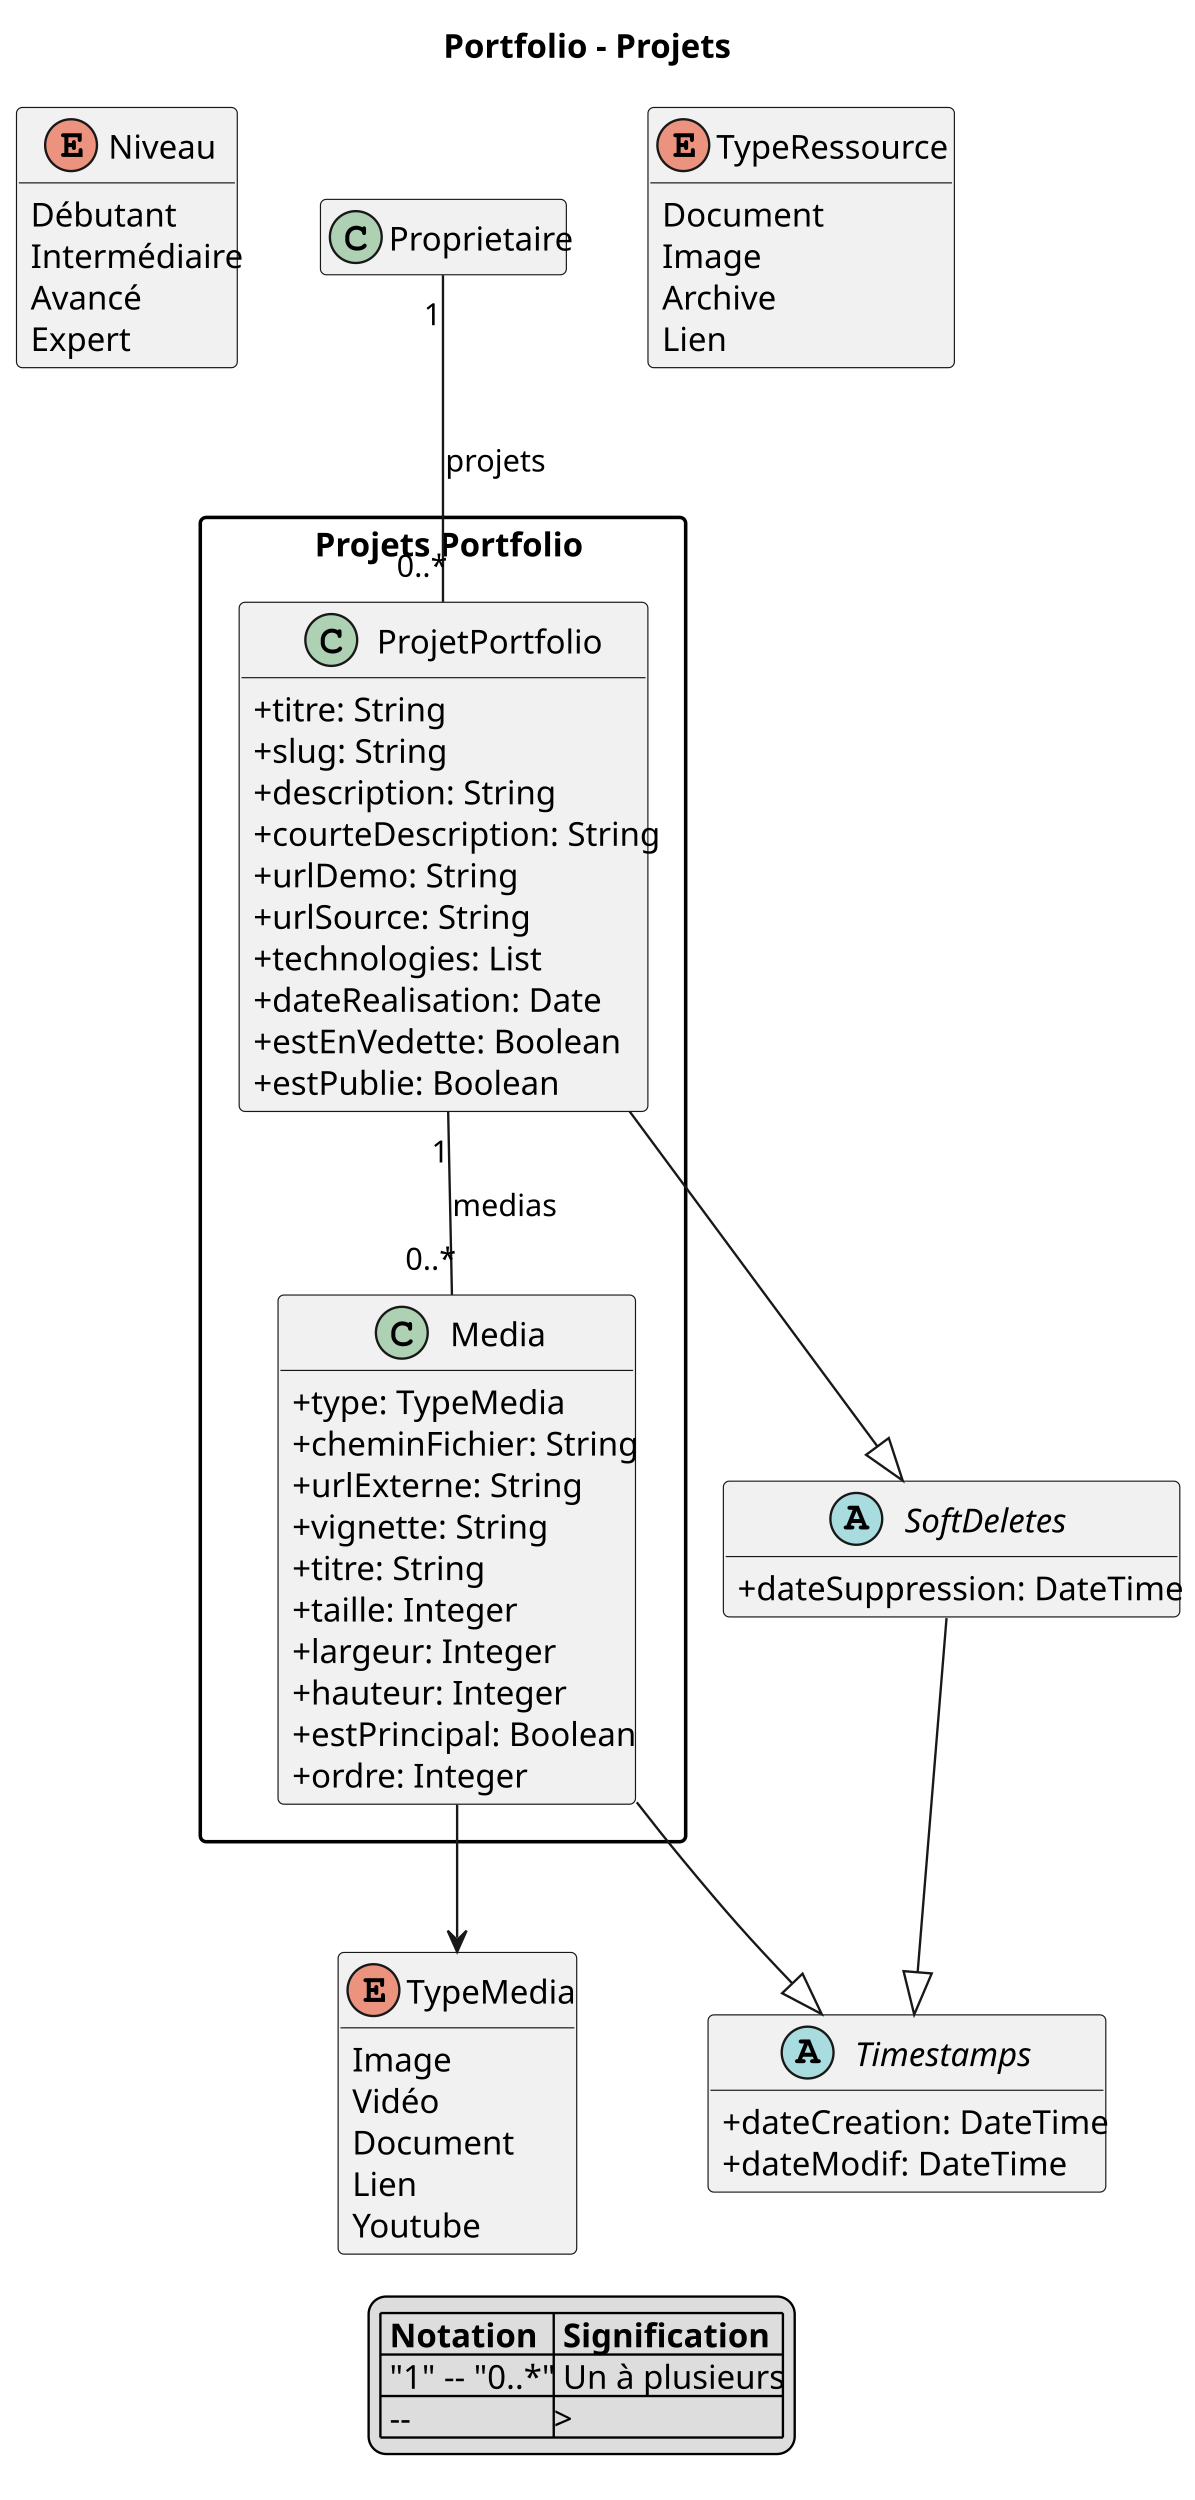
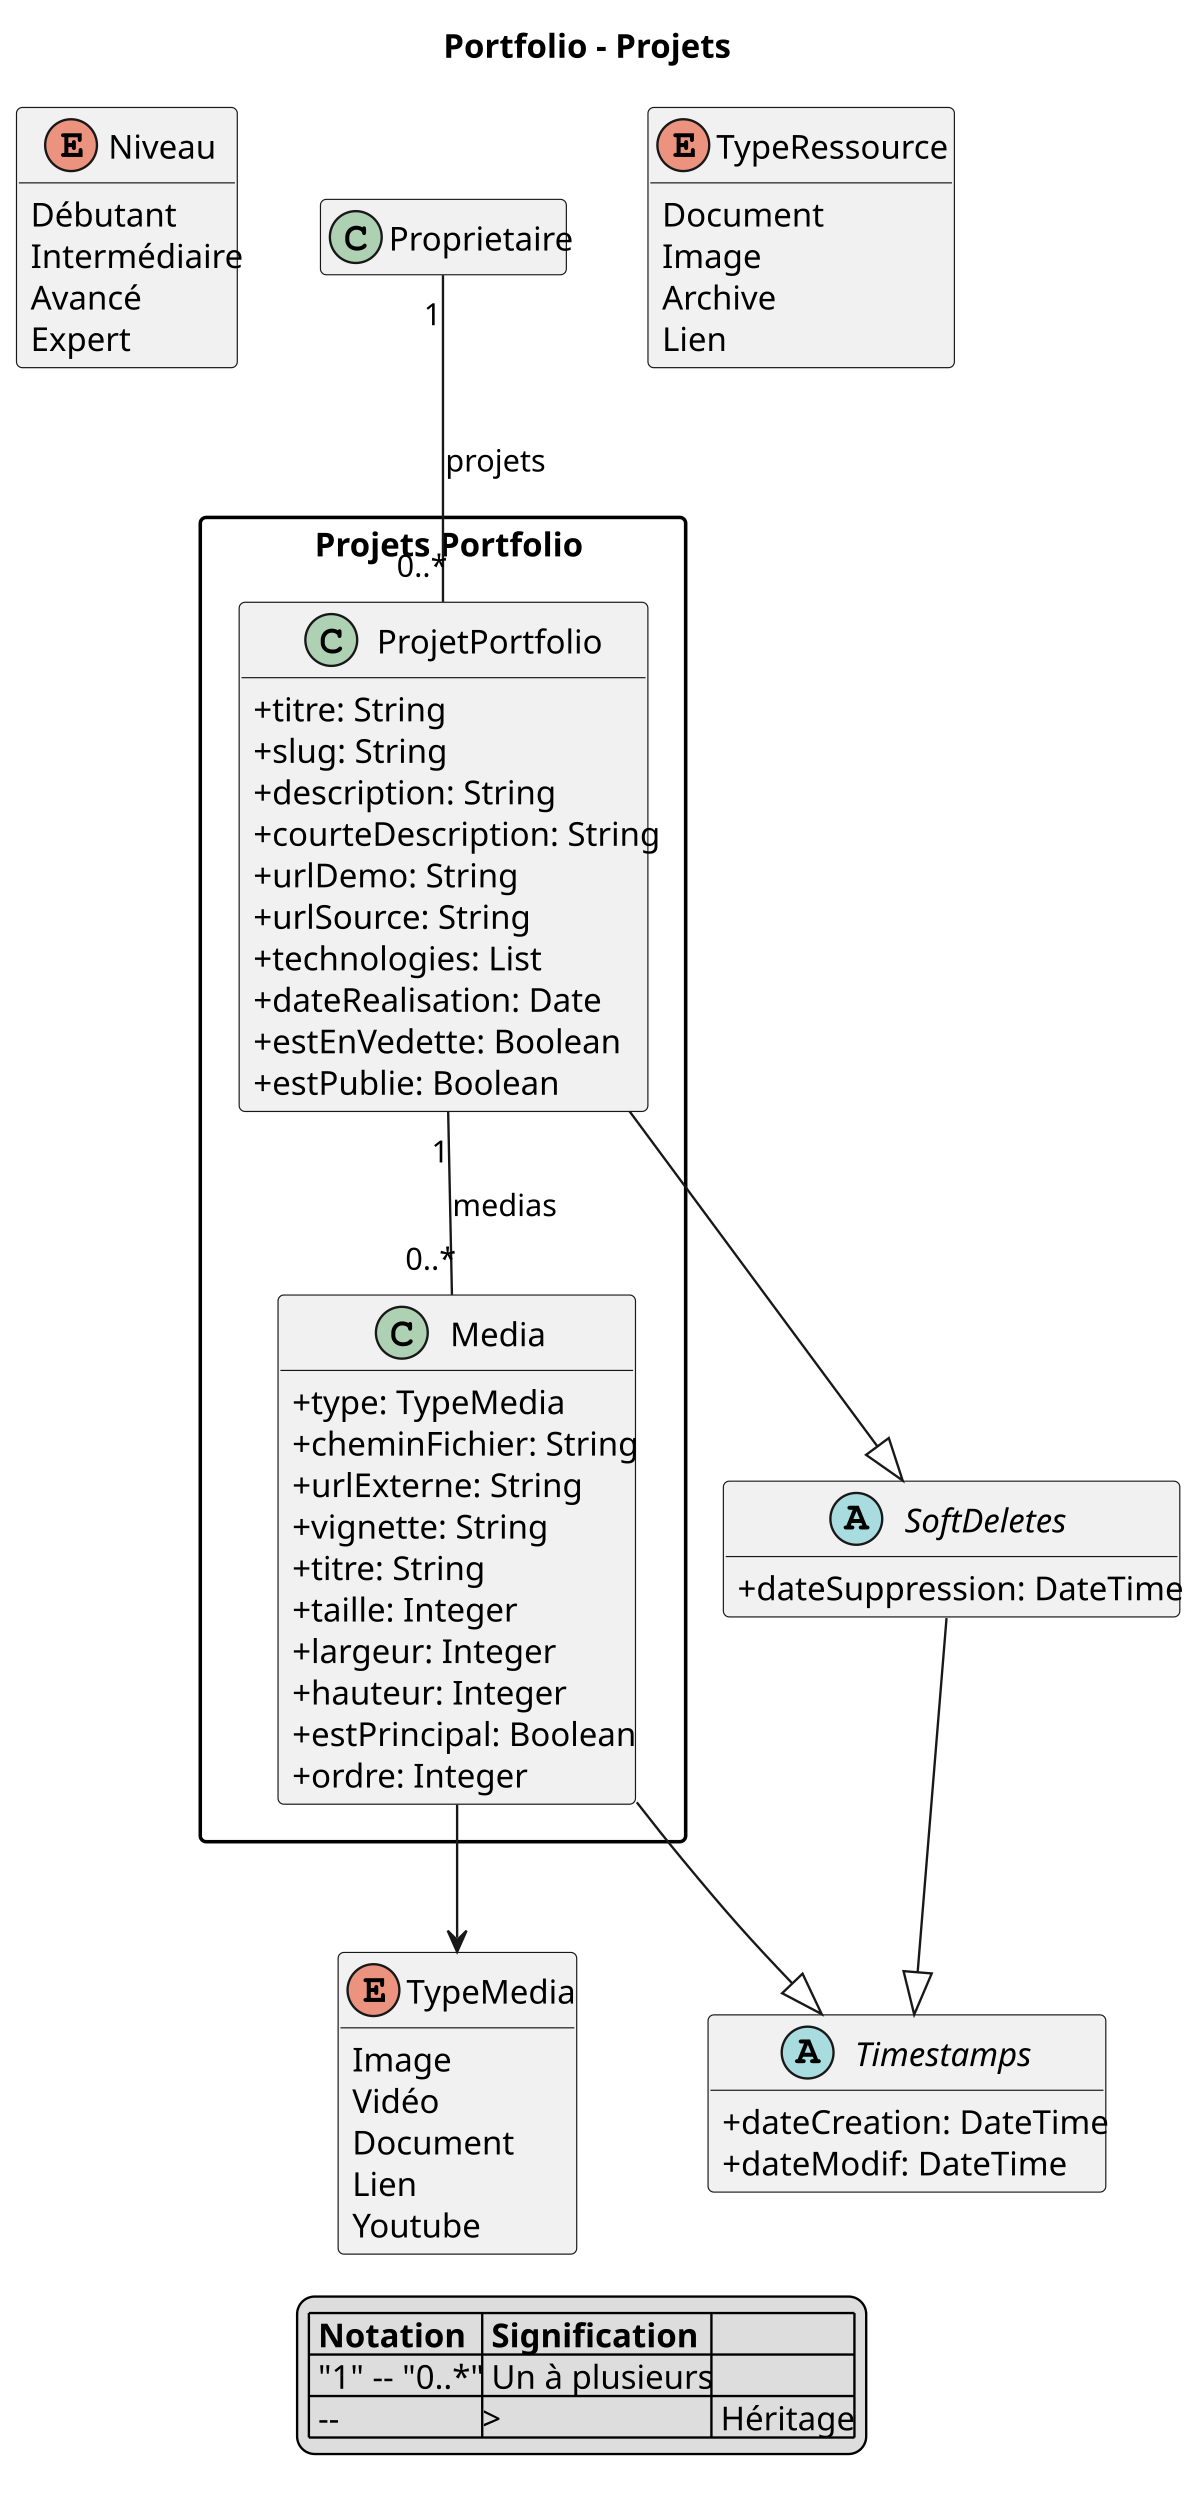
- <svg xmlns="http://www.w3.org/2000/svg" contentStyleType="text/css" height="1061px" preserveAspectRatio="none" style="width:507px;height:1061px;background:#FFFFFF;" version="1.1" viewBox="0 0 507 1061" width="507px" zoomAndPan="magnify">
+ <svg xmlns="http://www.w3.org/2000/svg" contentStyleType="text/css" data-diagram-type="CLASS" height="1061px" preserveAspectRatio="none" style="width:507px;height:1061px;background:#FFFFFF;" version="1.1" viewBox="0 0 507 1061" width="507px" zoomAndPan="magnify">
  <defs />
  <g>
    <text fill="#000000" font-family="sans-serif" font-size="14" font-weight="bold" lengthAdjust="spacing" textLength="117.448" x="188.132" y="24.533">Portfolio - Projets</text>
-     <g id="cluster_Projets">
+     <g class="cluster" data-entity="Projets" data-source-line="9" data-uid="ent0008" id="cluster_Projets">
      <rect fill="none" height="562" rx="2.5" ry="2.5" style="stroke:#000000;stroke-width:1.5;" width="206" x="85" y="219.609" />
      <text fill="#000000" font-family="sans-serif" font-size="14" font-weight="bold" lengthAdjust="spacing" textLength="108.897" x="133.552" y="236.143">Projets Portfolio</text>
    </g>
-     <g id="elem_ProjetPortfolio">
-       <rect codeLine="11" fill="#F1F1F1" height="216.094" id="ProjetPortfolio" rx="2.5" ry="2.5" style="stroke:#181818;stroke-width:0.5;" width="173.465" x="101.5" y="255.609" />
+     <g class="entity" data-entity="ProjetPortfolio" data-source-line="11" data-uid="ent0009" id="entity_ProjetPortfolio">
+       <rect fill="#F1F1F1" height="216.094" rx="2.5" ry="2.5" style="stroke:#181818;stroke-width:0.5;" width="173.465" x="101.5" y="255.609" />
      <ellipse cx="140.59" cy="271.609" fill="#ADD1B2" rx="11" ry="11" style="stroke:#181818;stroke-width:1;" />
      <path d="M143.356,267.484 Q143.512,267.266 143.7,267.156 Q143.887,267.047 144.106,267.047 Q144.481,267.047 144.715,267.312 Q144.95,267.562 144.95,268.172 L144.95,269.625 Q144.95,270.234 144.715,270.5 Q144.481,270.766 144.106,270.766 Q143.762,270.766 143.559,270.562 Q143.356,270.375 143.247,269.859 Q143.2,269.5 143.012,269.312 Q142.684,268.938 142.075,268.719 Q141.465,268.5 140.84,268.5 Q140.075,268.5 139.434,268.828 Q138.809,269.156 138.309,269.906 Q137.825,270.656 137.825,271.688 L137.825,272.781 Q137.825,274.016 138.715,274.844 Q139.606,275.656 141.2,275.656 Q142.137,275.656 142.793,275.406 Q143.184,275.25 143.606,274.812 Q143.872,274.547 144.012,274.469 Q144.168,274.391 144.372,274.391 Q144.7,274.391 144.95,274.656 Q145.215,274.906 145.215,275.25 Q145.215,275.594 144.872,276 Q144.372,276.578 143.575,276.906 Q142.497,277.359 141.2,277.359 Q139.684,277.359 138.481,276.734 Q137.497,276.234 136.809,275.172 Q136.122,274.094 136.122,272.812 L136.122,271.656 Q136.122,270.328 136.731,269.188 Q137.356,268.031 138.45,267.422 Q139.543,266.797 140.778,266.797 Q141.512,266.797 142.153,266.969 Q142.809,267.125 143.356,267.484 Z " fill="#000000" />
      <text fill="#000000" font-family="sans-serif" font-size="14" lengthAdjust="spacing" textLength="87.931" x="159.944" y="277.338">ProjetPortfolio</text>
      <line style="stroke:#181818;stroke-width:0.5;" x1="102.5" x2="273.965" y1="287.609" y2="287.609" />
      <text fill="#000000" font-family="sans-serif" font-size="14" lengthAdjust="spacing" textLength="75.865" x="107.5" y="306.143">+titre: String</text>
      <text fill="#000000" font-family="sans-serif" font-size="14" lengthAdjust="spacing" textLength="78.21" x="107.5" y="323.752">+slug: String</text>
      <text fill="#000000" font-family="sans-serif" font-size="14" lengthAdjust="spacing" textLength="120.231" x="107.5" y="341.361">+description: String</text>
      <text fill="#000000" font-family="sans-serif" font-size="14" lengthAdjust="spacing" textLength="161.465" x="107.5" y="358.971">+courteDescription: String</text>
      <text fill="#000000" font-family="sans-serif" font-size="14" lengthAdjust="spacing" textLength="105.431" x="107.5" y="376.58">+urlDemo: String</text>
      <text fill="#000000" font-family="sans-serif" font-size="14" lengthAdjust="spacing" textLength="112.444" x="107.5" y="394.19">+urlSource: String</text>
      <text fill="#000000" font-family="sans-serif" font-size="14" lengthAdjust="spacing" textLength="116.355" x="107.5" y="411.799">+technologies: List</text>
      <text fill="#000000" font-family="sans-serif" font-size="14" lengthAdjust="spacing" textLength="142.037" x="107.5" y="429.408">+dateRealisation: Date</text>
      <text fill="#000000" font-family="sans-serif" font-size="14" lengthAdjust="spacing" textLength="151.395" x="107.5" y="447.018">+estEnVedette: Boolean</text>
      <text fill="#000000" font-family="sans-serif" font-size="14" lengthAdjust="spacing" textLength="124.927" x="107.5" y="464.627">+estPublie: Boolean</text>
    </g>
-     <g id="elem_Media">
-       <rect codeLine="26" fill="#F1F1F1" height="216.094" id="Media" rx="2.5" ry="2.5" style="stroke:#181818;stroke-width:0.5;" width="151.699" x="118" y="549.609" />
+     <g class="entity" data-entity="Media" data-source-line="26" data-uid="ent0011" id="entity_Media">
+       <rect fill="#F1F1F1" height="216.094" rx="2.5" ry="2.5" style="stroke:#181818;stroke-width:0.5;" width="151.699" x="118" y="549.609" />
      <ellipse cx="170.534" cy="565.609" fill="#ADD1B2" rx="11" ry="11" style="stroke:#181818;stroke-width:1;" />
      <path d="M173.3,561.484 Q173.456,561.266 173.644,561.156 Q173.831,561.047 174.05,561.047 Q174.425,561.047 174.659,561.312 Q174.894,561.562 174.894,562.172 L174.894,563.625 Q174.894,564.234 174.659,564.5 Q174.425,564.766 174.05,564.766 Q173.706,564.766 173.503,564.562 Q173.3,564.375 173.19,563.859 Q173.144,563.5 172.956,563.312 Q172.628,562.938 172.019,562.719 Q171.409,562.5 170.784,562.5 Q170.019,562.5 169.378,562.828 Q168.753,563.156 168.253,563.906 Q167.769,564.656 167.769,565.688 L167.769,566.781 Q167.769,568.016 168.659,568.844 Q169.55,569.656 171.144,569.656 Q172.081,569.656 172.737,569.406 Q173.128,569.25 173.55,568.812 Q173.815,568.547 173.956,568.469 Q174.112,568.391 174.315,568.391 Q174.644,568.391 174.894,568.656 Q175.159,568.906 175.159,569.25 Q175.159,569.594 174.815,570 Q174.315,570.578 173.519,570.906 Q172.44,571.359 171.144,571.359 Q169.628,571.359 168.425,570.734 Q167.44,570.234 166.753,569.172 Q166.065,568.094 166.065,566.812 L166.065,565.656 Q166.065,564.328 166.675,563.188 Q167.3,562.031 168.394,561.422 Q169.487,560.797 170.722,560.797 Q171.456,560.797 172.097,560.969 Q172.753,561.125 173.3,561.484 Z " fill="#000000" />
      <text fill="#000000" font-family="sans-serif" font-size="14" lengthAdjust="spacing" textLength="38.131" x="191.034" y="571.338">Media</text>
      <line style="stroke:#181818;stroke-width:0.5;" x1="119" x2="268.699" y1="581.609" y2="581.609" />
      <text fill="#000000" font-family="sans-serif" font-size="14" lengthAdjust="spacing" textLength="111.672" x="124" y="600.143">+type: TypeMedia</text>
      <text fill="#000000" font-family="sans-serif" font-size="14" lengthAdjust="spacing" textLength="139.665" x="124" y="617.752">+cheminFichier: String</text>
      <text fill="#000000" font-family="sans-serif" font-size="14" lengthAdjust="spacing" textLength="116.334" x="124" y="635.361">+urlExterne: String</text>
      <text fill="#000000" font-family="sans-serif" font-size="14" lengthAdjust="spacing" textLength="101.561" x="124" y="652.971">+vignette: String</text>
      <text fill="#000000" font-family="sans-serif" font-size="14" lengthAdjust="spacing" textLength="75.865" x="124" y="670.58">+titre: String</text>
      <text fill="#000000" font-family="sans-serif" font-size="14" lengthAdjust="spacing" textLength="88.334" x="124" y="688.189">+taille: Integer</text>
      <text fill="#000000" font-family="sans-serif" font-size="14" lengthAdjust="spacing" textLength="103.12" x="124" y="705.799">+largeur: Integer</text>
      <text fill="#000000" font-family="sans-serif" font-size="14" lengthAdjust="spacing" textLength="107.023" x="124" y="723.408">+hauteur: Integer</text>
      <text fill="#000000" font-family="sans-serif" font-size="14" lengthAdjust="spacing" textLength="139.699" x="124" y="741.018">+estPrincipal: Boolean</text>
      <text fill="#000000" font-family="sans-serif" font-size="14" lengthAdjust="spacing" textLength="92.224" x="124" y="758.627">+ordre: Integer</text>
    </g>
-     <g id="elem_Niveau">
-       <rect codeLine="2" fill="#F1F1F1" height="110.438" id="Niveau" rx="2.5" ry="2.5" style="stroke:#181818;stroke-width:0.5;" width="93.703" x="7" y="45.609" />
+     <g class="entity" data-entity="Niveau" data-source-line="2" data-uid="ent0002" id="entity_Niveau">
+       <rect fill="#F1F1F1" height="110.438" rx="2.5" ry="2.5" style="stroke:#181818;stroke-width:0.5;" width="93.703" x="7" y="45.609" />
      <ellipse cx="30.156" cy="61.609" fill="#EB937F" rx="11" ry="11" style="stroke:#181818;stroke-width:1;" />
      <path d="M29.015,62.406 L29.015,64.906 L33.343,64.906 L33.343,63.984 Q33.343,63.375 33.578,63.109 Q33.828,62.844 34.203,62.844 Q34.578,62.844 34.812,63.109 Q35.046,63.375 35.046,63.984 L35.046,66.609 L27.046,66.609 Q26.421,66.609 26.156,66.375 Q25.906,66.141 25.906,65.75 Q25.906,65.375 26.171,65.141 Q26.437,64.906 27.046,64.906 L27.312,64.906 L27.312,58.25 L27.046,58.25 Q26.421,58.25 26.156,58.016 Q25.906,57.781 25.906,57.391 Q25.906,57.016 26.156,56.781 Q26.421,56.547 27.046,56.547 L34.671,56.547 L34.671,59.141 Q34.671,59.75 34.437,60.016 Q34.218,60.266 33.828,60.266 Q33.453,60.266 33.218,60.016 Q32.984,59.75 32.984,59.141 L32.984,58.25 L29.015,58.25 L29.015,60.703 L30.5,60.703 Q30.5,60.047 30.625,59.859 Q30.89,59.453 31.359,59.453 Q31.734,59.453 31.968,59.719 Q32.203,59.969 32.203,60.578 L32.203,62.547 Q32.203,63.094 32.078,63.281 Q31.812,63.672 31.359,63.672 Q30.89,63.672 30.625,63.266 Q30.5,63.078 30.5,62.406 L29.015,62.406 Z " fill="#000000" />
      <text fill="#000000" font-family="sans-serif" font-size="14" lengthAdjust="spacing" textLength="43.579" x="45.968" y="67.338">Niveau</text>
      <line style="stroke:#181818;stroke-width:0.5;" x1="8" x2="99.703" y1="77.609" y2="77.609" />
      <text fill="#000000" font-family="sans-serif" font-size="14" lengthAdjust="spacing" textLength="56.82" x="13" y="96.143">Débutant</text>
      <text fill="#000000" font-family="sans-serif" font-size="14" lengthAdjust="spacing" textLength="81.703" x="13" y="113.752">Intermédiaire</text>
      <text fill="#000000" font-family="sans-serif" font-size="14" lengthAdjust="spacing" textLength="46.696" x="13" y="131.361">Avancé</text>
      <text fill="#000000" font-family="sans-serif" font-size="14" lengthAdjust="spacing" textLength="40.462" x="13" y="148.971">Expert</text>
    </g>
-     <g id="elem_TypeMedia">
-       <rect codeLine="9" fill="#F1F1F1" height="128.047" id="TypeMedia" rx="2.5" ry="2.5" style="stroke:#181818;stroke-width:0.5;" width="101.255" x="143.5" y="828.609" />
+     <g class="entity" data-entity="TypeMedia" data-source-line="9" data-uid="ent0003" id="entity_TypeMedia">
+       <rect fill="#F1F1F1" height="128.047" rx="2.5" ry="2.5" style="stroke:#181818;stroke-width:0.5;" width="101.255" x="143.5" y="828.609" />
      <ellipse cx="158.5" cy="844.609" fill="#EB937F" rx="11" ry="11" style="stroke:#181818;stroke-width:1;" />
      <path d="M157.359,845.406 L157.359,847.906 L161.688,847.906 L161.688,846.984 Q161.688,846.375 161.922,846.109 Q162.172,845.844 162.547,845.844 Q162.922,845.844 163.156,846.109 Q163.391,846.375 163.391,846.984 L163.391,849.609 L155.391,849.609 Q154.766,849.609 154.5,849.375 Q154.25,849.141 154.25,848.75 Q154.25,848.375 154.516,848.141 Q154.781,847.906 155.391,847.906 L155.656,847.906 L155.656,841.25 L155.391,841.25 Q154.766,841.25 154.5,841.016 Q154.25,840.781 154.25,840.391 Q154.25,840.016 154.5,839.781 Q154.766,839.547 155.391,839.547 L163.016,839.547 L163.016,842.141 Q163.016,842.75 162.781,843.016 Q162.562,843.266 162.172,843.266 Q161.797,843.266 161.562,843.016 Q161.328,842.75 161.328,842.141 L161.328,841.25 L157.359,841.25 L157.359,843.703 L158.844,843.703 Q158.844,843.047 158.969,842.859 Q159.234,842.453 159.703,842.453 Q160.078,842.453 160.312,842.719 Q160.547,842.969 160.547,843.578 L160.547,845.547 Q160.547,846.094 160.422,846.281 Q160.156,846.672 159.703,846.672 Q159.234,846.672 158.969,846.266 Q158.844,846.078 158.844,845.406 L157.359,845.406 Z " fill="#000000" />
      <text fill="#000000" font-family="sans-serif" font-size="14" lengthAdjust="spacing" textLength="69.255" x="172.5" y="850.338">TypeMedia</text>
      <line style="stroke:#181818;stroke-width:0.5;" x1="144.5" x2="243.755" y1="860.609" y2="860.609" />
      <text fill="#000000" font-family="sans-serif" font-size="14" lengthAdjust="spacing" textLength="38.91" x="149.5" y="879.143">Image</text>
      <text fill="#000000" font-family="sans-serif" font-size="14" lengthAdjust="spacing" textLength="35.807" x="149.5" y="896.752">Vidéo</text>
      <text fill="#000000" font-family="sans-serif" font-size="14" lengthAdjust="spacing" textLength="63.807" x="149.5" y="914.361">Document</text>
      <text fill="#000000" font-family="sans-serif" font-size="14" lengthAdjust="spacing" textLength="26.469" x="149.5" y="931.971">Lien</text>
      <text fill="#000000" font-family="sans-serif" font-size="14" lengthAdjust="spacing" textLength="52.158" x="149.5" y="949.58">Youtube</text>
    </g>
-     <g id="elem_TypeRessource">
-       <rect codeLine="17" fill="#F1F1F1" height="110.438" id="TypeRessource" rx="2.5" ry="2.5" style="stroke:#181818;stroke-width:0.5;" width="130.041" x="275" y="45.609" />
+     <g class="entity" data-entity="TypeRessource" data-source-line="17" data-uid="ent0004" id="entity_TypeRessource">
+       <rect fill="#F1F1F1" height="110.438" rx="2.5" ry="2.5" style="stroke:#181818;stroke-width:0.5;" width="130.041" x="275" y="45.609" />
      <ellipse cx="290" cy="61.609" fill="#EB937F" rx="11" ry="11" style="stroke:#181818;stroke-width:1;" />
      <path d="M288.859,62.406 L288.859,64.906 L293.188,64.906 L293.188,63.984 Q293.188,63.375 293.422,63.109 Q293.672,62.844 294.047,62.844 Q294.422,62.844 294.656,63.109 Q294.891,63.375 294.891,63.984 L294.891,66.609 L286.891,66.609 Q286.266,66.609 286,66.375 Q285.75,66.141 285.75,65.75 Q285.75,65.375 286.016,65.141 Q286.281,64.906 286.891,64.906 L287.156,64.906 L287.156,58.25 L286.891,58.25 Q286.266,58.25 286,58.016 Q285.75,57.781 285.75,57.391 Q285.75,57.016 286,56.781 Q286.266,56.547 286.891,56.547 L294.516,56.547 L294.516,59.141 Q294.516,59.75 294.281,60.016 Q294.062,60.266 293.672,60.266 Q293.297,60.266 293.062,60.016 Q292.828,59.75 292.828,59.141 L292.828,58.25 L288.859,58.25 L288.859,60.703 L290.344,60.703 Q290.344,60.047 290.469,59.859 Q290.734,59.453 291.203,59.453 Q291.578,59.453 291.812,59.719 Q292.047,59.969 292.047,60.578 L292.047,62.547 Q292.047,63.094 291.922,63.281 Q291.656,63.672 291.203,63.672 Q290.734,63.672 290.469,63.266 Q290.344,63.078 290.344,62.406 L288.859,62.406 Z " fill="#000000" />
      <text fill="#000000" font-family="sans-serif" font-size="14" lengthAdjust="spacing" textLength="98.041" x="304" y="67.338">TypeRessource</text>
      <line style="stroke:#181818;stroke-width:0.5;" x1="276" x2="404.041" y1="77.609" y2="77.609" />
      <text fill="#000000" font-family="sans-serif" font-size="14" lengthAdjust="spacing" textLength="63.807" x="281" y="96.143">Document</text>
      <text fill="#000000" font-family="sans-serif" font-size="14" lengthAdjust="spacing" textLength="38.91" x="281" y="113.752">Image</text>
      <text fill="#000000" font-family="sans-serif" font-size="14" lengthAdjust="spacing" textLength="46.683" x="281" y="131.361">Archive</text>
      <text fill="#000000" font-family="sans-serif" font-size="14" lengthAdjust="spacing" textLength="26.469" x="281" y="148.971">Lien</text>
    </g>
-     <g id="elem_Timestamps">
-       <rect codeLine="25" fill="#F1F1F1" height="75.219" id="Timestamps" rx="2.5" ry="2.5" style="stroke:#181818;stroke-width:0.5;" width="168.803" x="300.5" y="855.109" />
+     <g class="entity" data-entity="Timestamps" data-source-line="25" data-uid="ent0005" id="entity_Timestamps">
+       <rect fill="#F1F1F1" height="75.219" rx="2.5" ry="2.5" style="stroke:#181818;stroke-width:0.5;" width="168.803" x="300.5" y="855.109" />
      <ellipse cx="342.756" cy="871.109" fill="#A9DCDF" rx="11" ry="11" style="stroke:#181818;stroke-width:1;" />
      <path d="M344.943,872.875 L340.803,872.875 L340.381,873.906 L340.803,873.906 Q341.412,873.906 341.678,874.141 Q341.943,874.375 341.943,874.766 Q341.943,875.141 341.678,875.375 Q341.412,875.609 340.803,875.609 L338.506,875.609 Q337.896,875.609 337.646,875.375 Q337.381,875.141 337.381,874.75 Q337.381,874.375 337.662,874.141 Q337.928,873.891 338.553,873.906 L341.224,867.25 L340.115,867.25 Q339.506,867.25 339.24,867.016 Q338.974,866.781 338.974,866.391 Q338.974,866.016 339.24,865.781 Q339.506,865.547 340.115,865.547 L343.787,865.547 L347.178,873.906 Q347.771,873.906 347.959,874.047 Q348.349,874.312 348.349,874.766 Q348.349,875.141 348.084,875.375 Q347.834,875.609 347.224,875.609 L344.928,875.609 Q344.318,875.609 344.053,875.375 Q343.787,875.141 343.787,874.75 Q343.787,874.375 344.053,874.141 Q344.318,873.906 344.928,873.906 L345.349,873.906 L344.943,872.875 Z M344.224,871.172 L342.865,867.797 L341.49,871.172 L344.224,871.172 Z " fill="#000000" />
      <text fill="#000000" font-family="sans-serif" font-size="14" font-style="italic" lengthAdjust="spacing" textLength="76.234" x="362.813" y="876.838">Timestamps</text>
      <line style="stroke:#181818;stroke-width:0.5;" x1="301.5" x2="468.303" y1="887.109" y2="887.109" />
      <text fill="#000000" font-family="sans-serif" font-size="14" lengthAdjust="spacing" textLength="156.803" x="306.5" y="905.643">+dateCreation: DateTime</text>
      <text fill="#000000" font-family="sans-serif" font-size="14" lengthAdjust="spacing" textLength="138.12" x="306.5" y="923.252">+dateModif: DateTime</text>
    </g>
-     <g id="elem_SoftDeletes">
-       <rect codeLine="30" fill="#F1F1F1" height="57.609" id="SoftDeletes" rx="2.5" ry="2.5" style="stroke:#181818;stroke-width:0.5;" width="193.713" x="307" y="628.609" />
+     <g class="entity" data-entity="SoftDeletes" data-source-line="30" data-uid="ent0006" id="entity_SoftDeletes">
+       <rect fill="#F1F1F1" height="57.609" rx="2.5" ry="2.5" style="stroke:#181818;stroke-width:0.5;" width="193.713" x="307" y="628.609" />
      <ellipse cx="363.42" cy="644.609" fill="#A9DCDF" rx="11" ry="11" style="stroke:#181818;stroke-width:1;" />
      <path d="M365.608,646.375 L361.467,646.375 L361.045,647.406 L361.467,647.406 Q362.077,647.406 362.342,647.641 Q362.608,647.875 362.608,648.266 Q362.608,648.641 362.342,648.875 Q362.077,649.109 361.467,649.109 L359.17,649.109 Q358.561,649.109 358.311,648.875 Q358.045,648.641 358.045,648.25 Q358.045,647.875 358.327,647.641 Q358.592,647.391 359.217,647.406 L361.889,640.75 L360.78,640.75 Q360.17,640.75 359.905,640.516 Q359.639,640.281 359.639,639.891 Q359.639,639.516 359.905,639.281 Q360.17,639.047 360.78,639.047 L364.452,639.047 L367.842,647.406 Q368.436,647.406 368.623,647.547 Q369.014,647.812 369.014,648.266 Q369.014,648.641 368.748,648.875 Q368.498,649.109 367.889,649.109 L365.592,649.109 Q364.983,649.109 364.717,648.875 Q364.452,648.641 364.452,648.25 Q364.452,647.875 364.717,647.641 Q364.983,647.406 365.592,647.406 L366.014,647.406 L365.608,646.375 Z M364.889,644.672 L363.53,641.297 L362.155,644.672 L364.889,644.672 Z " fill="#000000" />
      <text fill="#000000" font-family="sans-serif" font-size="14" font-style="italic" lengthAdjust="spacing" textLength="72.372" x="383.92" y="650.338">SoftDeletes</text>
      <line style="stroke:#181818;stroke-width:0.5;" x1="308" x2="499.713" y1="660.609" y2="660.609" />
      <text fill="#000000" font-family="sans-serif" font-size="14" lengthAdjust="spacing" textLength="181.713" x="313" y="679.143">+dateSuppression: DateTime</text>
    </g>
-     <g id="elem_Proprietaire">
-       <rect fill="#F1F1F1" height="32" id="Proprietaire" rx="2.5" ry="2.5" style="stroke:#181818;stroke-width:0.5;" width="104.365" x="136" y="84.609" />
+     <g class="entity" data-entity="Proprietaire" data-source-line="50" data-uid="ent0014" id="entity_Proprietaire">
+       <rect fill="#F1F1F1" height="32" rx="2.5" ry="2.5" style="stroke:#181818;stroke-width:0.5;" width="104.365" x="136" y="84.609" />
      <ellipse cx="151" cy="100.609" fill="#ADD1B2" rx="11" ry="11" style="stroke:#181818;stroke-width:1;" />
      <path d="M153.766,96.484 Q153.922,96.266 154.109,96.156 Q154.297,96.047 154.516,96.047 Q154.891,96.047 155.125,96.312 Q155.359,96.562 155.359,97.172 L155.359,98.625 Q155.359,99.234 155.125,99.5 Q154.891,99.766 154.516,99.766 Q154.172,99.766 153.969,99.562 Q153.766,99.375 153.656,98.859 Q153.609,98.5 153.422,98.312 Q153.094,97.938 152.484,97.719 Q151.875,97.5 151.25,97.5 Q150.484,97.5 149.844,97.828 Q149.219,98.156 148.719,98.906 Q148.234,99.656 148.234,100.688 L148.234,101.781 Q148.234,103.016 149.125,103.844 Q150.016,104.656 151.609,104.656 Q152.547,104.656 153.203,104.406 Q153.594,104.25 154.016,103.812 Q154.281,103.547 154.422,103.469 Q154.578,103.391 154.781,103.391 Q155.109,103.391 155.359,103.656 Q155.625,103.906 155.625,104.25 Q155.625,104.594 155.281,105 Q154.781,105.578 153.984,105.906 Q152.906,106.359 151.609,106.359 Q150.094,106.359 148.891,105.734 Q147.906,105.234 147.219,104.172 Q146.531,103.094 146.531,101.812 L146.531,100.656 Q146.531,99.328 147.141,98.188 Q147.766,97.031 148.859,96.422 Q149.953,95.797 151.188,95.797 Q151.922,95.797 152.562,95.969 Q153.219,96.125 153.766,96.484 Z " fill="#000000" />
      <text fill="#000000" font-family="sans-serif" font-size="14" lengthAdjust="spacing" textLength="72.365" x="165" y="106.338">Proprietaire</text>
    </g>
-     <g id="link_SoftDeletes_Timestamps">
-       <path codeLine="34" d="M401.71,686.719 C398.27,728.839 393.252,790.419 389.452,837.039 " fill="none" id="SoftDeletes-to-Timestamps" style="stroke:#181818;stroke-width:1;" />
+     <g class="link" data-entity-1="SoftDeletes" data-entity-2="Timestamps" data-source-line="34" data-uid="lnk7" id="link_SoftDeletes_Timestamps">
+       <path codeLine="34" d="M401.71,686.719 C398.27,728.839 393.252,790.419 389.452,837.039" fill="none" id="SoftDeletes-to-Timestamps" style="stroke:#181818;stroke-width:1;" />
      <polygon fill="none" points="387.99,854.979,395.433,837.526,383.472,836.551,387.99,854.979" style="stroke:#181818;stroke-width:1;" />
    </g>
-     <g id="link_ProjetPortfolio_SoftDeletes">
-       <path codeLine="24" d="M267.2,471.679 C308.74,527.839 345.704,577.809 372.384,613.869 " fill="none" id="ProjetPortfolio-to-SoftDeletes" style="stroke:#181818;stroke-width:1;" />
+     <g class="link" data-entity-1="ProjetPortfolio" data-entity-2="SoftDeletes" data-source-line="24" data-uid="lnk10" id="link_ProjetPortfolio_SoftDeletes">
+       <path codeLine="24" d="M267.2,471.679 C308.74,527.839 345.704,577.809 372.384,613.869" fill="none" id="ProjetPortfolio-to-SoftDeletes" style="stroke:#181818;stroke-width:1;" />
      <polygon fill="none" points="383.09,628.339,377.207,610.301,367.561,617.438,383.09,628.339" style="stroke:#181818;stroke-width:1;" />
    </g>
-     <g id="link_Media_Timestamps">
-       <path codeLine="39" d="M270.23,764.889 C276.8,773.349 283.44,781.679 290,789.609 C308.51,811.989 318.089,822.801 336.269,841.78 " fill="none" id="Media-to-Timestamps" style="stroke:#181818;stroke-width:1;" />
+     <g class="link" data-entity-1="Media" data-entity-2="Timestamps" data-source-line="39" data-uid="lnk12" id="link_Media_Timestamps">
+       <path codeLine="39" d="M270.23,764.889 C276.8,773.349 283.44,781.679 290,789.609 C308.51,811.989 318.089,822.801 336.269,841.78" fill="none" id="Media-to-Timestamps" style="stroke:#181818;stroke-width:1;" />
      <polygon fill="none" points="348.72,854.779,340.602,837.63,331.936,845.931,348.72,854.779" style="stroke:#181818;stroke-width:1;" />
    </g>
-     <g id="link_Media_TypeMedia">
-       <path codeLine="45" d="M194,765.899 C194,787.279 194,803.079 194,822.379 " fill="none" id="Media-to-TypeMedia" style="stroke:#181818;stroke-width:1;" />
+     <g class="link" data-entity-1="Media" data-entity-2="TypeMedia" data-source-line="45" data-uid="lnk13" id="link_Media_TypeMedia">
+       <path codeLine="45" d="M194,765.899 C194,787.279 194,803.079 194,822.379" fill="none" id="Media-to-TypeMedia" style="stroke:#181818;stroke-width:1;" />
      <polygon fill="#181818" points="194,828.379,198,819.379,194,823.379,190,819.379,194,828.379" style="stroke:#181818;stroke-width:1;" />
    </g>
-     <g id="link_Proprietaire_ProjetPortfolio">
-       <path codeLine="50" d="M188,116.769 C188,143.749 188,202.269 188,255.449 " fill="none" id="Proprietaire-ProjetPortfolio" style="stroke:#181818;stroke-width:1;" />
+     <g class="link" data-entity-1="Proprietaire" data-entity-2="ProjetPortfolio" data-source-line="50" data-uid="lnk15" id="link_Proprietaire_ProjetPortfolio">
+       <path codeLine="50" d="M188,116.769 C188,143.749 188,202.269 188,255.449" fill="none" id="Proprietaire-ProjetPortfolio" style="stroke:#181818;stroke-width:1;" />
      <text fill="#000000" font-family="sans-serif" font-size="13" lengthAdjust="spacing" textLength="39.019" x="189" y="200.105">projets</text>
      <text fill="#000000" font-family="sans-serif" font-size="13" lengthAdjust="spacing" textLength="7.23" x="179.863" y="138.022">1</text>
      <text fill="#000000" font-family="sans-serif" font-size="13" lengthAdjust="spacing" textLength="19.513" x="168.334" y="244.786">0..*</text>
    </g>
-     <g id="link_ProjetPortfolio_Media">
-       <path codeLine="51" d="M190.2,471.679 C190.72,497.069 191.28,524.159 191.8,549.549 " fill="none" id="ProjetPortfolio-Media" style="stroke:#181818;stroke-width:1;" />
+     <g class="link" data-entity-1="ProjetPortfolio" data-entity-2="Media" data-source-line="51" data-uid="lnk16" id="link_ProjetPortfolio_Media">
+       <path codeLine="51" d="M190.2,471.679 C190.72,497.069 191.28,524.159 191.8,549.549" fill="none" id="ProjetPortfolio-Media" style="stroke:#181818;stroke-width:1;" />
      <text fill="#000000" font-family="sans-serif" font-size="13" lengthAdjust="spacing" textLength="41.907" x="192" y="516.105">medias</text>
      <text fill="#000000" font-family="sans-serif" font-size="13" lengthAdjust="spacing" textLength="7.23" x="183.1" y="493.345">1</text>
      <text fill="#000000" font-family="sans-serif" font-size="13" lengthAdjust="spacing" textLength="19.513" x="172.006" y="538.893">0..*</text>
    </g>
-     <rect fill="#DDDDDD" height="66.828" id="_legend" rx="7.5" ry="7.5" style="stroke:#000000;stroke-width:1;" width="180.83" x="156.441" y="974.656" />
-     <text fill="#000000" font-family="sans-serif" font-size="14" font-weight="bold" lengthAdjust="spacing" textLength="56.766" x="165.331" y="996.189">Notation</text>
-     <text fill="#000000" font-family="sans-serif" font-size="14" font-weight="bold" lengthAdjust="spacing" textLength="84" x="238.893" y="996.189">Signification</text>
-     <text fill="#000000" font-family="sans-serif" font-size="14" lengthAdjust="spacing" textLength="65.782" x="165.331" y="1013.799">"1" -- "0..*"</text>
-     <text fill="#000000" font-family="sans-serif" font-size="14" lengthAdjust="spacing" textLength="89.489" x="238.893" y="1013.799">Un à plusieurs</text>
-     <text fill="#000000" font-family="sans-serif" font-size="14" lengthAdjust="spacing" textLength="9.324" x="165.331" y="1031.408">--</text>
-     <text fill="#000000" font-family="sans-serif" font-size="14" lengthAdjust="spacing" textLength="8.176" x="235.003" y="1031.408">&gt;</text>
-     <line style="stroke:#000000;stroke-width:1;" x1="161.441" x2="332.272" y1="981.656" y2="981.656" />
-     <line style="stroke:#000000;stroke-width:1;" x1="161.441" x2="332.272" y1="999.266" y2="999.266" />
-     <line style="stroke:#000000;stroke-width:1;" x1="161.441" x2="332.272" y1="1016.875" y2="1016.875" />
-     <line style="stroke:#000000;stroke-width:1;" x1="161.441" x2="332.272" y1="1034.484" y2="1034.484" />
-     <line style="stroke:#000000;stroke-width:1;" x1="161.441" x2="161.441" y1="981.656" y2="1034.484" />
-     <line style="stroke:#000000;stroke-width:1;" x1="235.003" x2="235.003" y1="981.656" y2="1034.484" />
-     <line style="stroke:#000000;stroke-width:1;" x1="332.272" x2="332.272" y1="981.656" y2="1034.484" />
+     <rect fill="#DDDDDD" height="66.828" rx="7.5" ry="7.5" style="stroke:#000000;stroke-width:1;" width="241.526" x="126.093" y="974.656" />
+     <text fill="#000000" font-family="sans-serif" font-size="14" font-weight="bold" lengthAdjust="spacing" textLength="56.766" x="134.983" y="996.189">Notation</text>
+     <text fill="#000000" font-family="sans-serif" font-size="14" font-weight="bold" lengthAdjust="spacing" textLength="84" x="208.544" y="996.189">Signification</text>
+     <text fill="#000000" font-family="sans-serif" font-size="14" lengthAdjust="spacing" textLength="65.782" x="134.983" y="1013.799">"1" -- "0..*"</text>
+     <text fill="#000000" font-family="sans-serif" font-size="14" lengthAdjust="spacing" textLength="89.489" x="208.544" y="1013.799">Un à plusieurs</text>
+     <text fill="#000000" font-family="sans-serif" font-size="14" lengthAdjust="spacing" textLength="9.324" x="134.983" y="1031.408">--</text>
+     <text fill="#000000" font-family="sans-serif" font-size="14" lengthAdjust="spacing" textLength="8.176" x="204.655" y="1031.408">&gt;</text>
+     <text fill="#000000" font-family="sans-serif" font-size="14" lengthAdjust="spacing" textLength="52.917" x="305.813" y="1031.408">Héritage</text>
+     <line style="stroke:#000000;stroke-width:1;" x1="131.093" x2="362.62" y1="981.656" y2="981.656" />
+     <line style="stroke:#000000;stroke-width:1;" x1="131.093" x2="362.62" y1="999.266" y2="999.266" />
+     <line style="stroke:#000000;stroke-width:1;" x1="131.093" x2="362.62" y1="1016.875" y2="1016.875" />
+     <line style="stroke:#000000;stroke-width:1;" x1="131.093" x2="362.62" y1="1034.484" y2="1034.484" />
+     <line style="stroke:#000000;stroke-width:1;" x1="131.093" x2="131.093" y1="981.656" y2="1034.484" />
+     <line style="stroke:#000000;stroke-width:1;" x1="204.655" x2="204.655" y1="981.656" y2="1034.484" />
+     <line style="stroke:#000000;stroke-width:1;" x1="301.923" x2="301.923" y1="981.656" y2="1034.484" />
+     <line style="stroke:#000000;stroke-width:1;" x1="362.62" x2="362.62" y1="981.656" y2="1034.484" />
  </g>
</svg>
